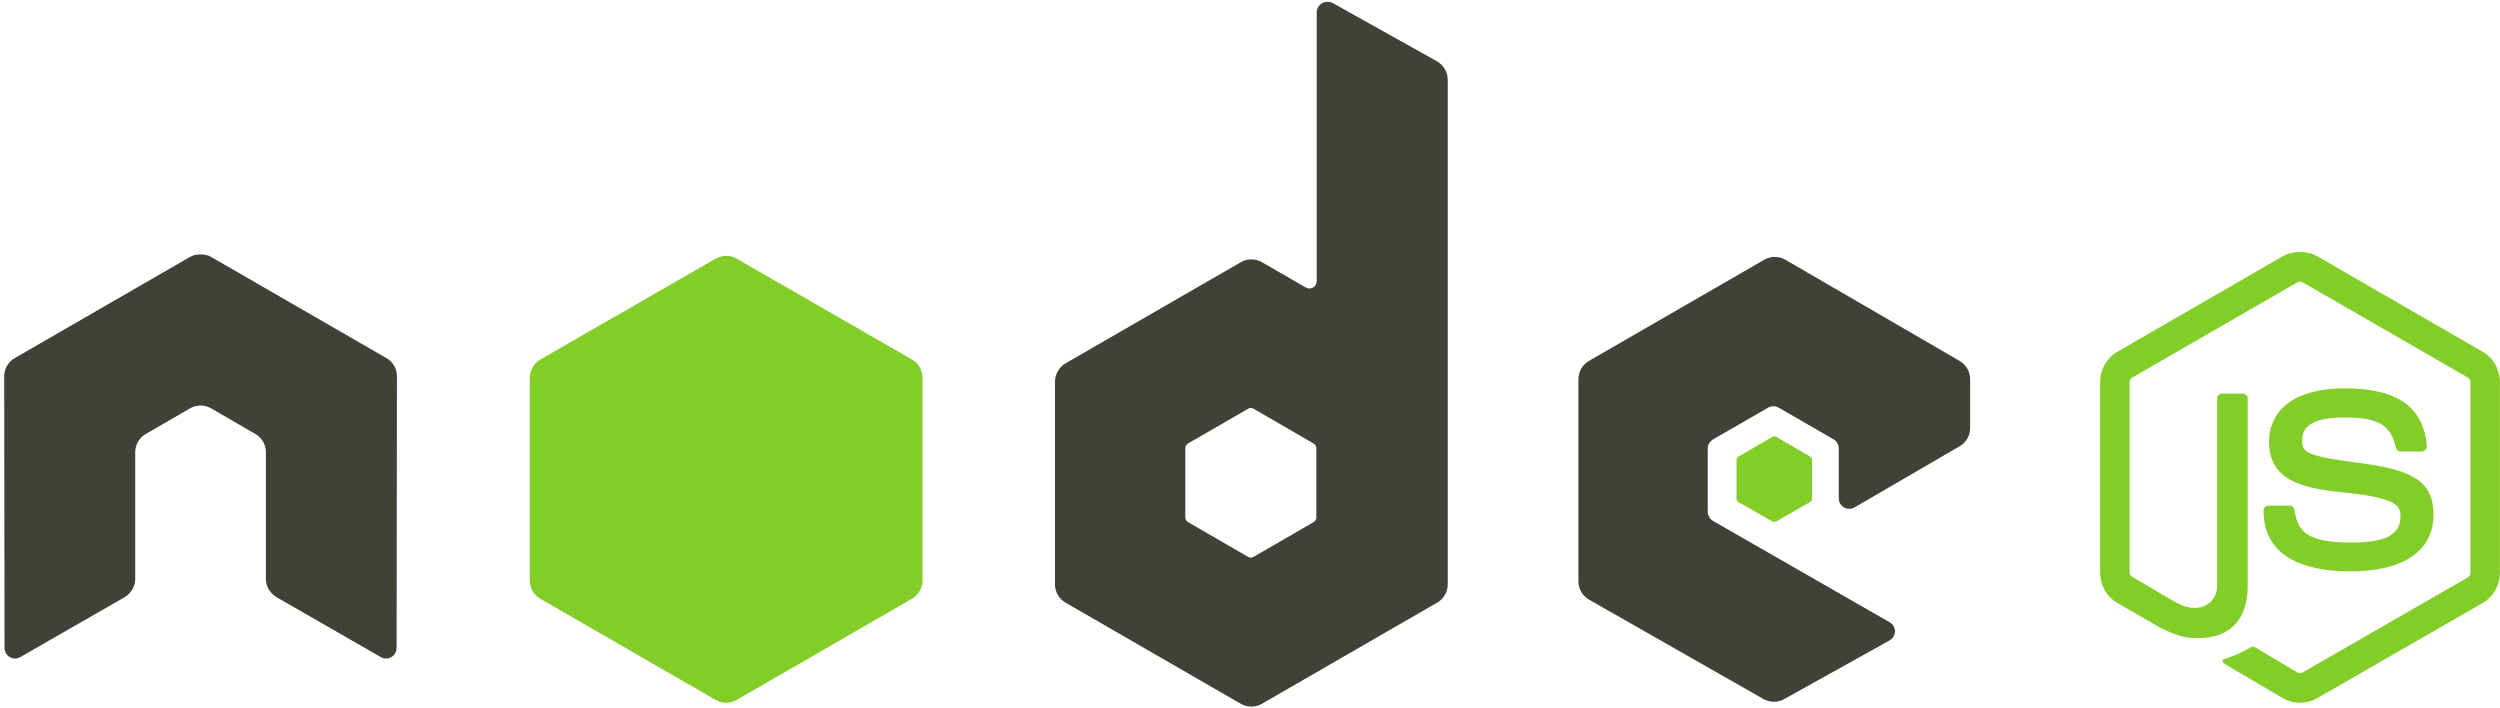
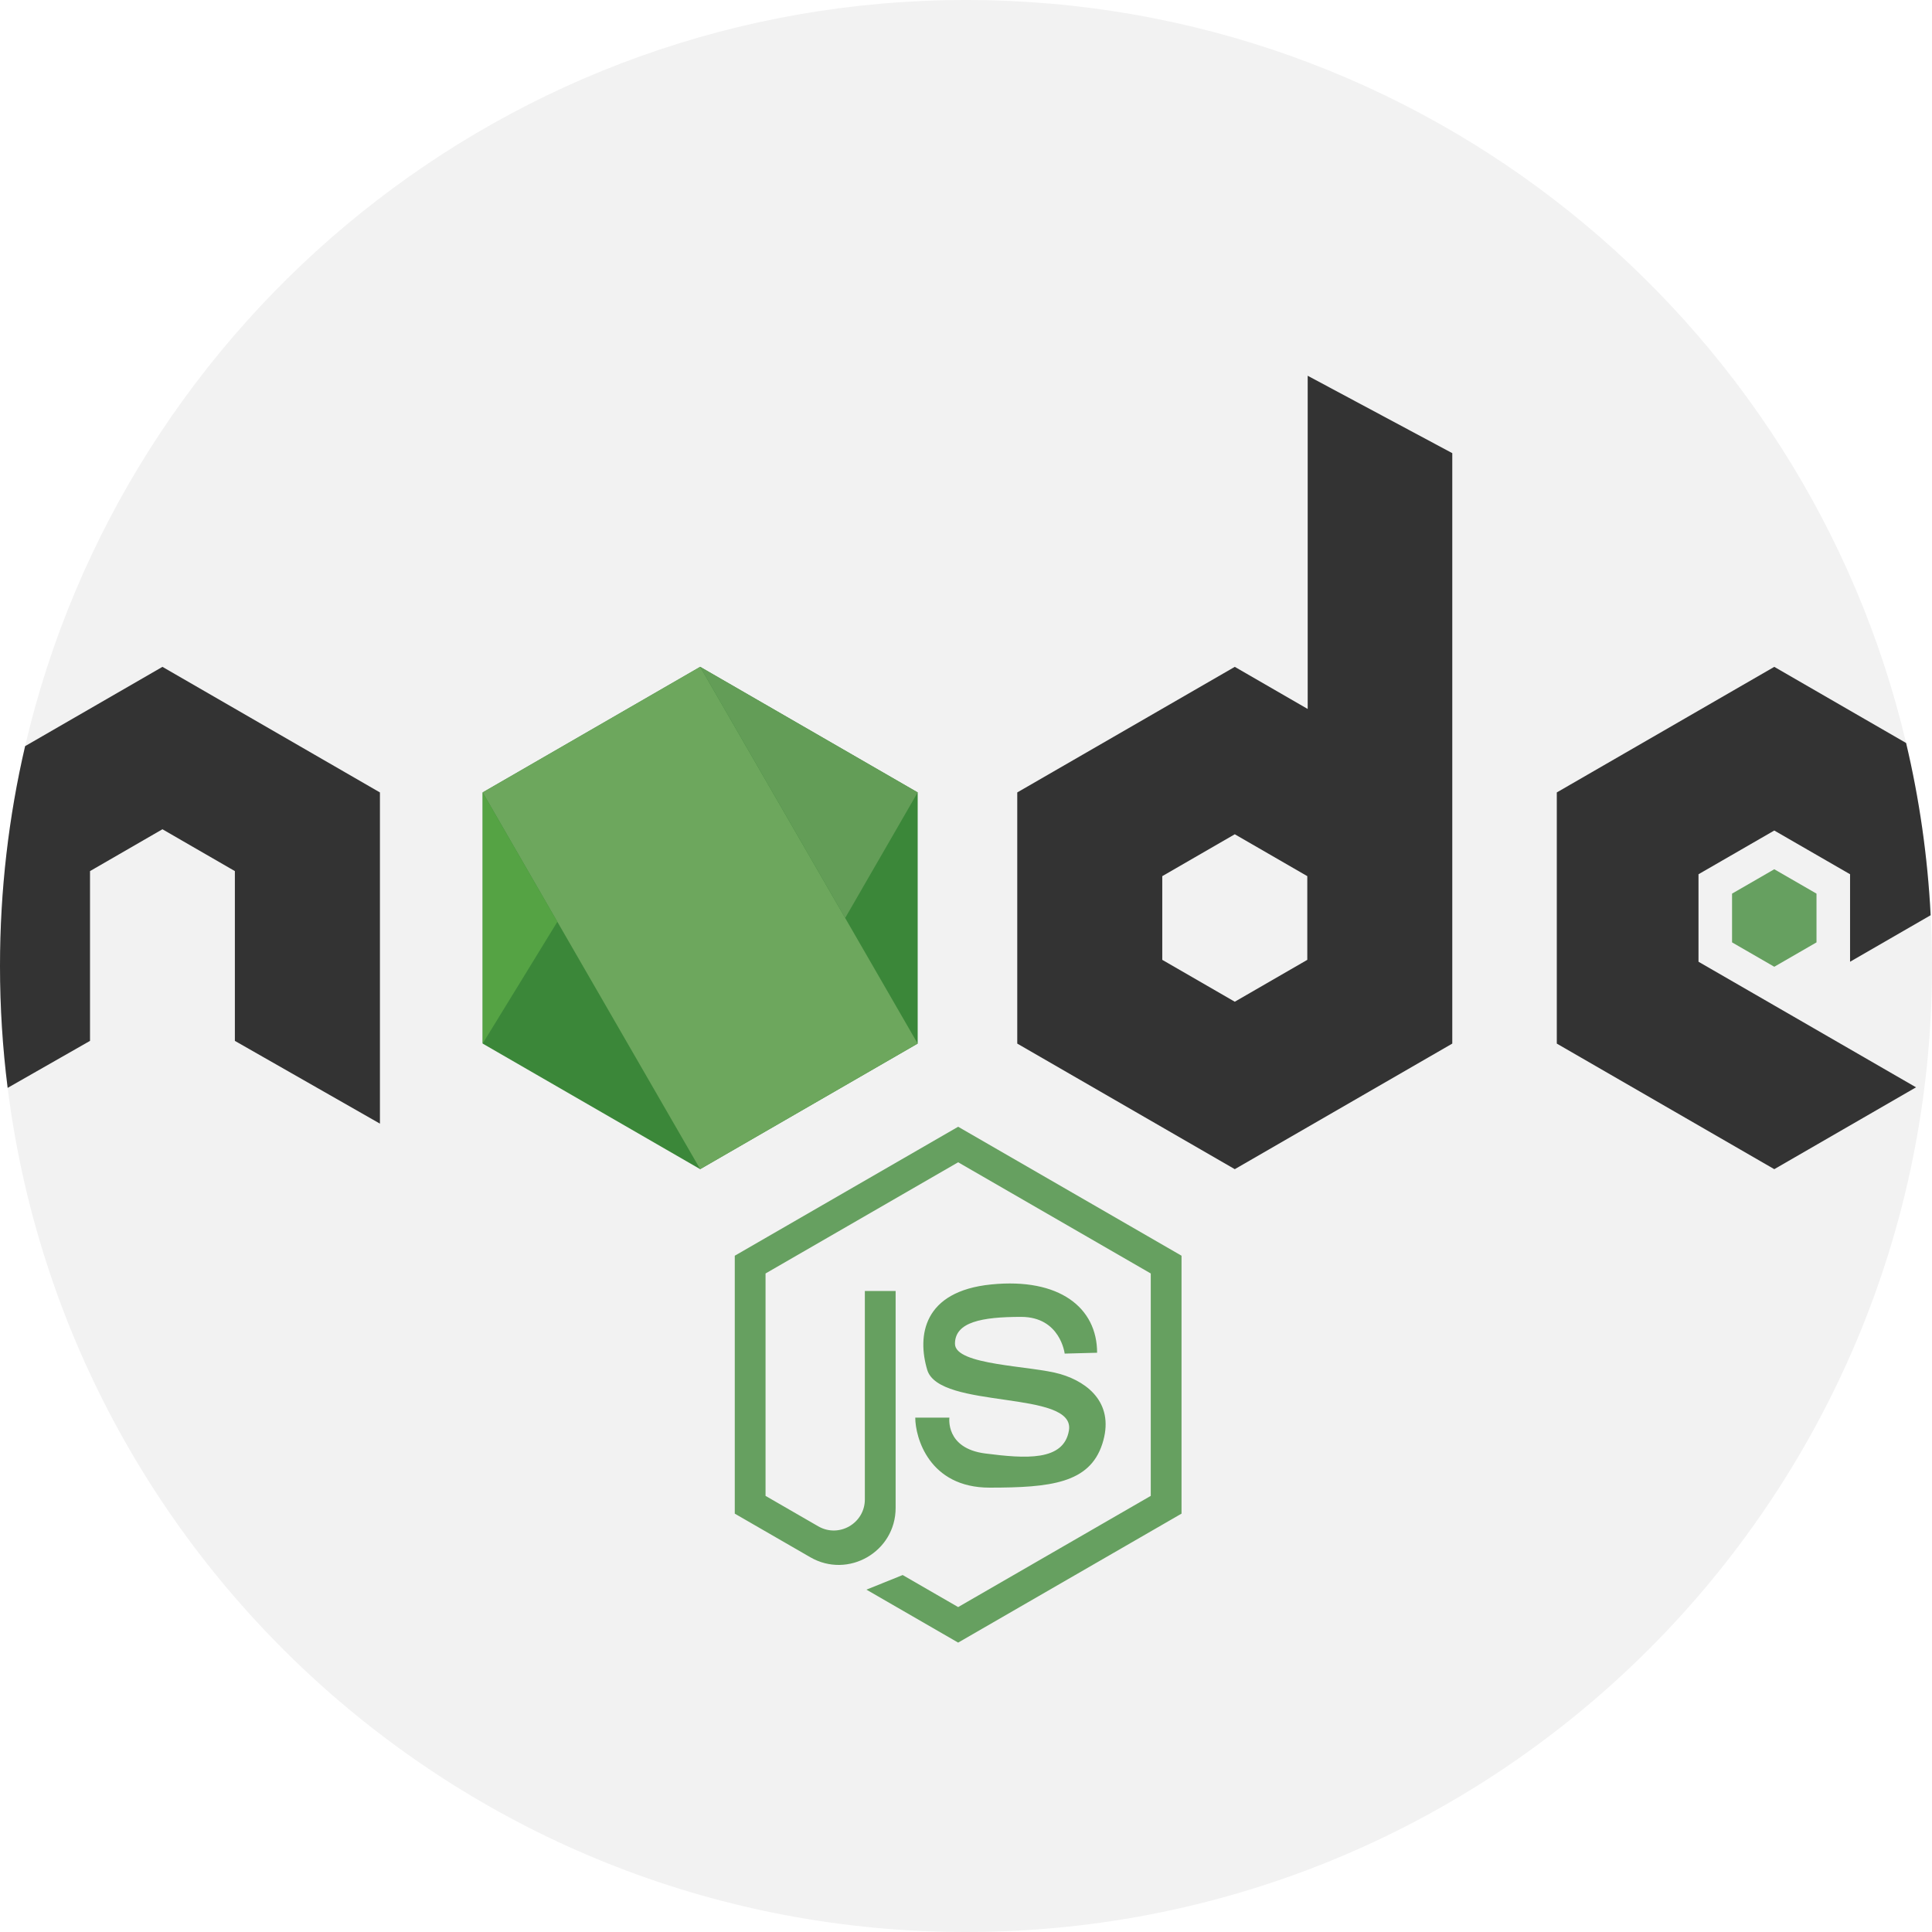
- <svg xmlns="http://www.w3.org/2000/svg" width="2500" height="708" viewBox="0 0 512 145" preserveAspectRatio="xMinYMin meet">
-   <g fill="#83CD29">
-     <path d="M471.05 51.611c-1.244 0-2.454.257-3.525.863l-33.888 19.57c-2.193 1.264-3.526 3.65-3.526 6.189v39.069c0 2.537 1.333 4.92 3.526 6.187l8.85 5.109c4.3 2.119 5.885 2.086 7.842 2.086 6.366 0 10.001-3.863 10.001-10.576V81.542c0-.545-.472-.935-1.007-.935h-4.245c-.544 0-1.007.39-1.007.935v38.566c0 2.975-3.1 5.968-8.13 3.453l-9.21-5.396c-.326-.177-.576-.49-.576-.863v-39.07c0-.37.247-.747.576-.935L470.547 57.8a.998.998 0 0 1 1.007 0l33.817 19.498c.322.194.576.553.576.936v39.069c0 .373-.188.755-.504.935l-33.889 19.498c-.29.173-.69.173-1.007 0l-8.706-5.18a.905.905 0 0 0-.863 0c-2.403 1.362-2.855 1.52-5.109 2.302-.555.194-1.398.495.288 1.44l11.368 6.69a6.995 6.995 0 0 0 3.526.936 6.949 6.949 0 0 0 3.525-.935l33.889-19.499c2.193-1.275 3.525-3.65 3.525-6.187v-39.07c0-2.538-1.332-4.92-3.525-6.187l-33.889-19.57c-1.062-.607-2.28-.864-3.525-.864z" />
-     <path d="M480.116 79.528c-9.65 0-15.397 4.107-15.397 10.937 0 7.408 5.704 9.444 14.966 10.36 11.08 1.085 11.943 2.712 11.943 4.893 0 3.783-3.016 5.396-10.144 5.396-8.957 0-10.925-2.236-11.584-6.691-.078-.478-.447-.864-.936-.864h-4.389c-.54 0-1.007.466-1.007 1.008 0 5.703 3.102 12.447 17.916 12.447 10.723 0 16.908-4.209 16.908-11.584 0-7.31-4.996-9.273-15.398-10.648-10.51-1.391-11.512-2.072-11.512-4.533 0-2.032.85-4.75 8.634-4.75 6.954 0 9.524 1.5 10.577 6.189.092.44.48.791.935.791h4.39c.27 0 .532-.166.719-.36.184-.207.314-.44.288-.719-.68-8.074-6.064-11.872-16.909-11.872z" />
+ <svg xmlns="http://www.w3.org/2000/svg" version="1.1" id="Capa_1" x="0px" y="0px" viewBox="0 0 512 512" style="enable-background:new 0 0 512 512;" xml:space="preserve">
+   <path style="fill:#F2F2F2;" d="M512,256c0,141.385-114.615,256-256,256C125.555,512,17.899,414.438,2.027,288.298  C0.69,277.723,0,266.94,0,256c0-20.041,2.299-39.549,6.656-58.264C33.029,84.428,134.656,0,256,0  c121.041,0,222.469,84.01,249.135,196.901c3.5,14.764,5.705,30.02,6.51,45.641C511.885,247.003,512,251.486,512,256z" />
+   <polygon style="fill:#3B8739;" points="243.195,276.559 243.195,210 185.553,176.721 127.912,210 127.912,276.559 185.553,309.838   " />
+   <path style="fill:#333333;" d="M470.204,266.459l37.564,21.692l-37.564,21.692l-57.637-33.28v-66.56l57.637-33.28l34.931,20.177  c3.5,14.764,5.705,30.02,6.51,45.641l-21.358,12.33v-23.186l-20.083-11.588l-20.083,11.588v23.186L470.204,266.459z" />
+   <polygon style="fill:#66A060;" points="481.392,249.74 481.392,236.82 470.203,230.36 459.013,236.82 459.013,249.74   470.203,256.201 " />
+   <path style="fill:#333333;" d="M100.686,210.004v87.771l-38.442-21.932v-44.993L43.05,219.763l-19.195,11.086v44.993L2.027,288.298  C0.69,277.723,0,266.94,0,256c0-20.041,2.299-39.549,6.656-58.264l36.394-21.013L100.686,210.004z" />
+   <rect x="127.906" y="210.001" transform="matrix(0.5 0.866 -0.866 0.5 303.4564 -39.0495)" style="fill:#6DA75D;" width="115.281" height="66.557" />
+   <polygon style="fill:#55A344;" points="127.912,276.559 147.704,244.283 127.912,210 " />
+   <polygon style="fill:#639D57;" points="223.979,243.277 243.195,210 185.553,176.721 " />
+   <path style="fill:#333333;" d="M346.551,99.579v88.304l-19.32-11.16l-57.647,33.28v66.56l57.647,33.28l57.637-33.28V120.09  L346.551,99.579z M346.446,254.37l-19.216,11.097l-19.216-11.097v-22.183l19.216-11.097l19.216,11.097V254.37z" />
+   <g>
+     <path style="fill:#66A060;" d="M282.149,358.717c0,0-1.132-9.729-11.539-9.729c-10.408,0-17.534,1.357-17.534,7.127   s20.25,5.77,27.943,8.032c7.693,2.262,14.48,8.145,11.086,18.553c-3.394,10.408-13.802,11.539-29.866,11.539   s-19.685-13.35-19.685-18.553h9.05c0,0-1.132,8.145,9.502,9.502c10.634,1.357,20.802,2.121,22.173-6.108   c1.81-10.861-34.391-5.43-37.559-16.064c-2.676-8.985-1.132-20.815,16.969-22.626c18.101-1.811,28.056,6.181,28.056,18.101   L282.149,358.717z" />
+     <path style="fill:#66A060;" d="M194.723,401.131l20.008,11.551c10.053,5.804,22.619-1.451,22.619-13.059v-20.242v-37.253h-8.155   v55.227c0,6.339-6.862,10.302-12.353,7.131l-13.965-8.062v-58.94l51.043-29.467l51.043,29.467v58.94l-51.043,29.467l-14.704-8.489   l-9.602,3.872l24.305,14.033l59.198-34.179v-68.351L253.92,298.6l-59.198,34.179v68.352H194.723z" />
  </g>
-   <path d="M271.821.383a2.181 2.181 0 0 0-1.08.287 2.18 2.18 0 0 0-1.079 1.871v55.042c0 .54-.251 1.024-.719 1.295a1.501 1.501 0 0 1-1.511 0l-8.994-5.18a4.31 4.31 0 0 0-4.317 0l-35.903 20.721c-1.342.775-2.158 2.264-2.158 3.814v41.443c0 1.548.817 2.966 2.158 3.741l35.903 20.722a4.3 4.3 0 0 0 4.317 0l35.903-20.722a4.308 4.308 0 0 0 2.159-3.741V16.356a4.386 4.386 0 0 0-2.23-3.814L272.9.598c-.335-.187-.707-.22-1.079-.215zM40.861 52.115c-.684.027-1.328.147-1.942.503L3.015 73.34a4.3 4.3 0 0 0-2.158 3.741L.929 132.7c0 .773.399 1.492 1.079 1.87a2.096 2.096 0 0 0 2.159 0l21.297-12.231c1.349-.802 2.23-2.196 2.23-3.742V92.623c0-1.55.815-2.972 2.159-3.742l9.065-5.252a4.251 4.251 0 0 1 2.159-.576c.74 0 1.5.185 2.158.576l9.066 5.252a4.296 4.296 0 0 1 2.159 3.742v25.973c0 1.546.89 2.95 2.23 3.742l21.297 12.232a2.096 2.096 0 0 0 2.159 0 2.164 2.164 0 0 0 1.08-1.871l.07-55.618a4.28 4.28 0 0 0-2.158-3.741L43.235 52.618c-.607-.356-1.253-.475-1.942-.503h-.432zm322.624.503c-.75 0-1.485.19-2.158.576l-35.903 20.722a4.306 4.306 0 0 0-2.159 3.741V119.1c0 1.559.878 2.971 2.23 3.742l35.616 20.29c1.315.75 2.921.807 4.245.07l21.585-12.015c.685-.38 1.148-1.09 1.151-1.87a2.126 2.126 0 0 0-1.079-1.871l-36.119-20.722c-.676-.386-1.151-1.167-1.151-1.943v-12.95c0-.775.48-1.485 1.151-1.871l11.224-6.476a2.155 2.155 0 0 1 2.159 0L375.5 89.96a2.152 2.152 0 0 1 1.08 1.87v10.217a2.15 2.15 0 0 0 1.079 1.87c.673.389 1.487.39 2.158 0L401.331 91.4a4.325 4.325 0 0 0 2.159-3.742v-10c0-1.545-.82-2.966-2.159-3.742l-35.687-20.722a4.279 4.279 0 0 0-2.159-.575zm-107.35 30.939c.188 0 .408.046.576.143l12.304 7.123c.334.193.576.55.576.935v14.246c0 .387-.24.743-.576.936l-12.304 7.123a1.088 1.088 0 0 1-1.079 0l-12.303-7.123c-.335-.194-.576-.549-.576-.936V91.758c0-.386.242-.74.576-.935l12.303-7.122a.948.948 0 0 1 .504-.143v-.001z" fill="#404137" />
-   <path d="M148.714 52.402c-.748 0-1.488.19-2.158.576l-35.903 20.65c-1.343.773-2.159 2.265-2.159 3.813v41.443c0 1.55.817 2.966 2.159 3.742l35.903 20.721a4.297 4.297 0 0 0 4.317 0l35.903-20.721a4.308 4.308 0 0 0 2.158-3.742V77.441c0-1.55-.816-3.04-2.158-3.813l-35.903-20.65a4.297 4.297 0 0 0-2.159-.576zM363.413 89.385c-.143 0-.302 0-.431.072l-6.907 4.029a.84.84 0 0 0-.432.72v7.914c0 .298.172.571.432.72l6.907 3.957c.259.15.535.15.791 0l6.907-3.958a.846.846 0 0 0 .432-.719v-7.915a.846.846 0 0 0-.432-.719l-6.907-4.03c-.128-.075-.216-.07-.36-.07z" fill="#83CD29" />
+   <g>
+ </g>
+   <g>
+ </g>
+   <g>
+ </g>
+   <g>
+ </g>
+   <g>
+ </g>
+   <g>
+ </g>
+   <g>
+ </g>
+   <g>
+ </g>
+   <g>
+ </g>
+   <g>
+ </g>
+   <g>
+ </g>
+   <g>
+ </g>
+   <g>
+ </g>
+   <g>
+ </g>
+   <g>
+ </g>
</svg>
